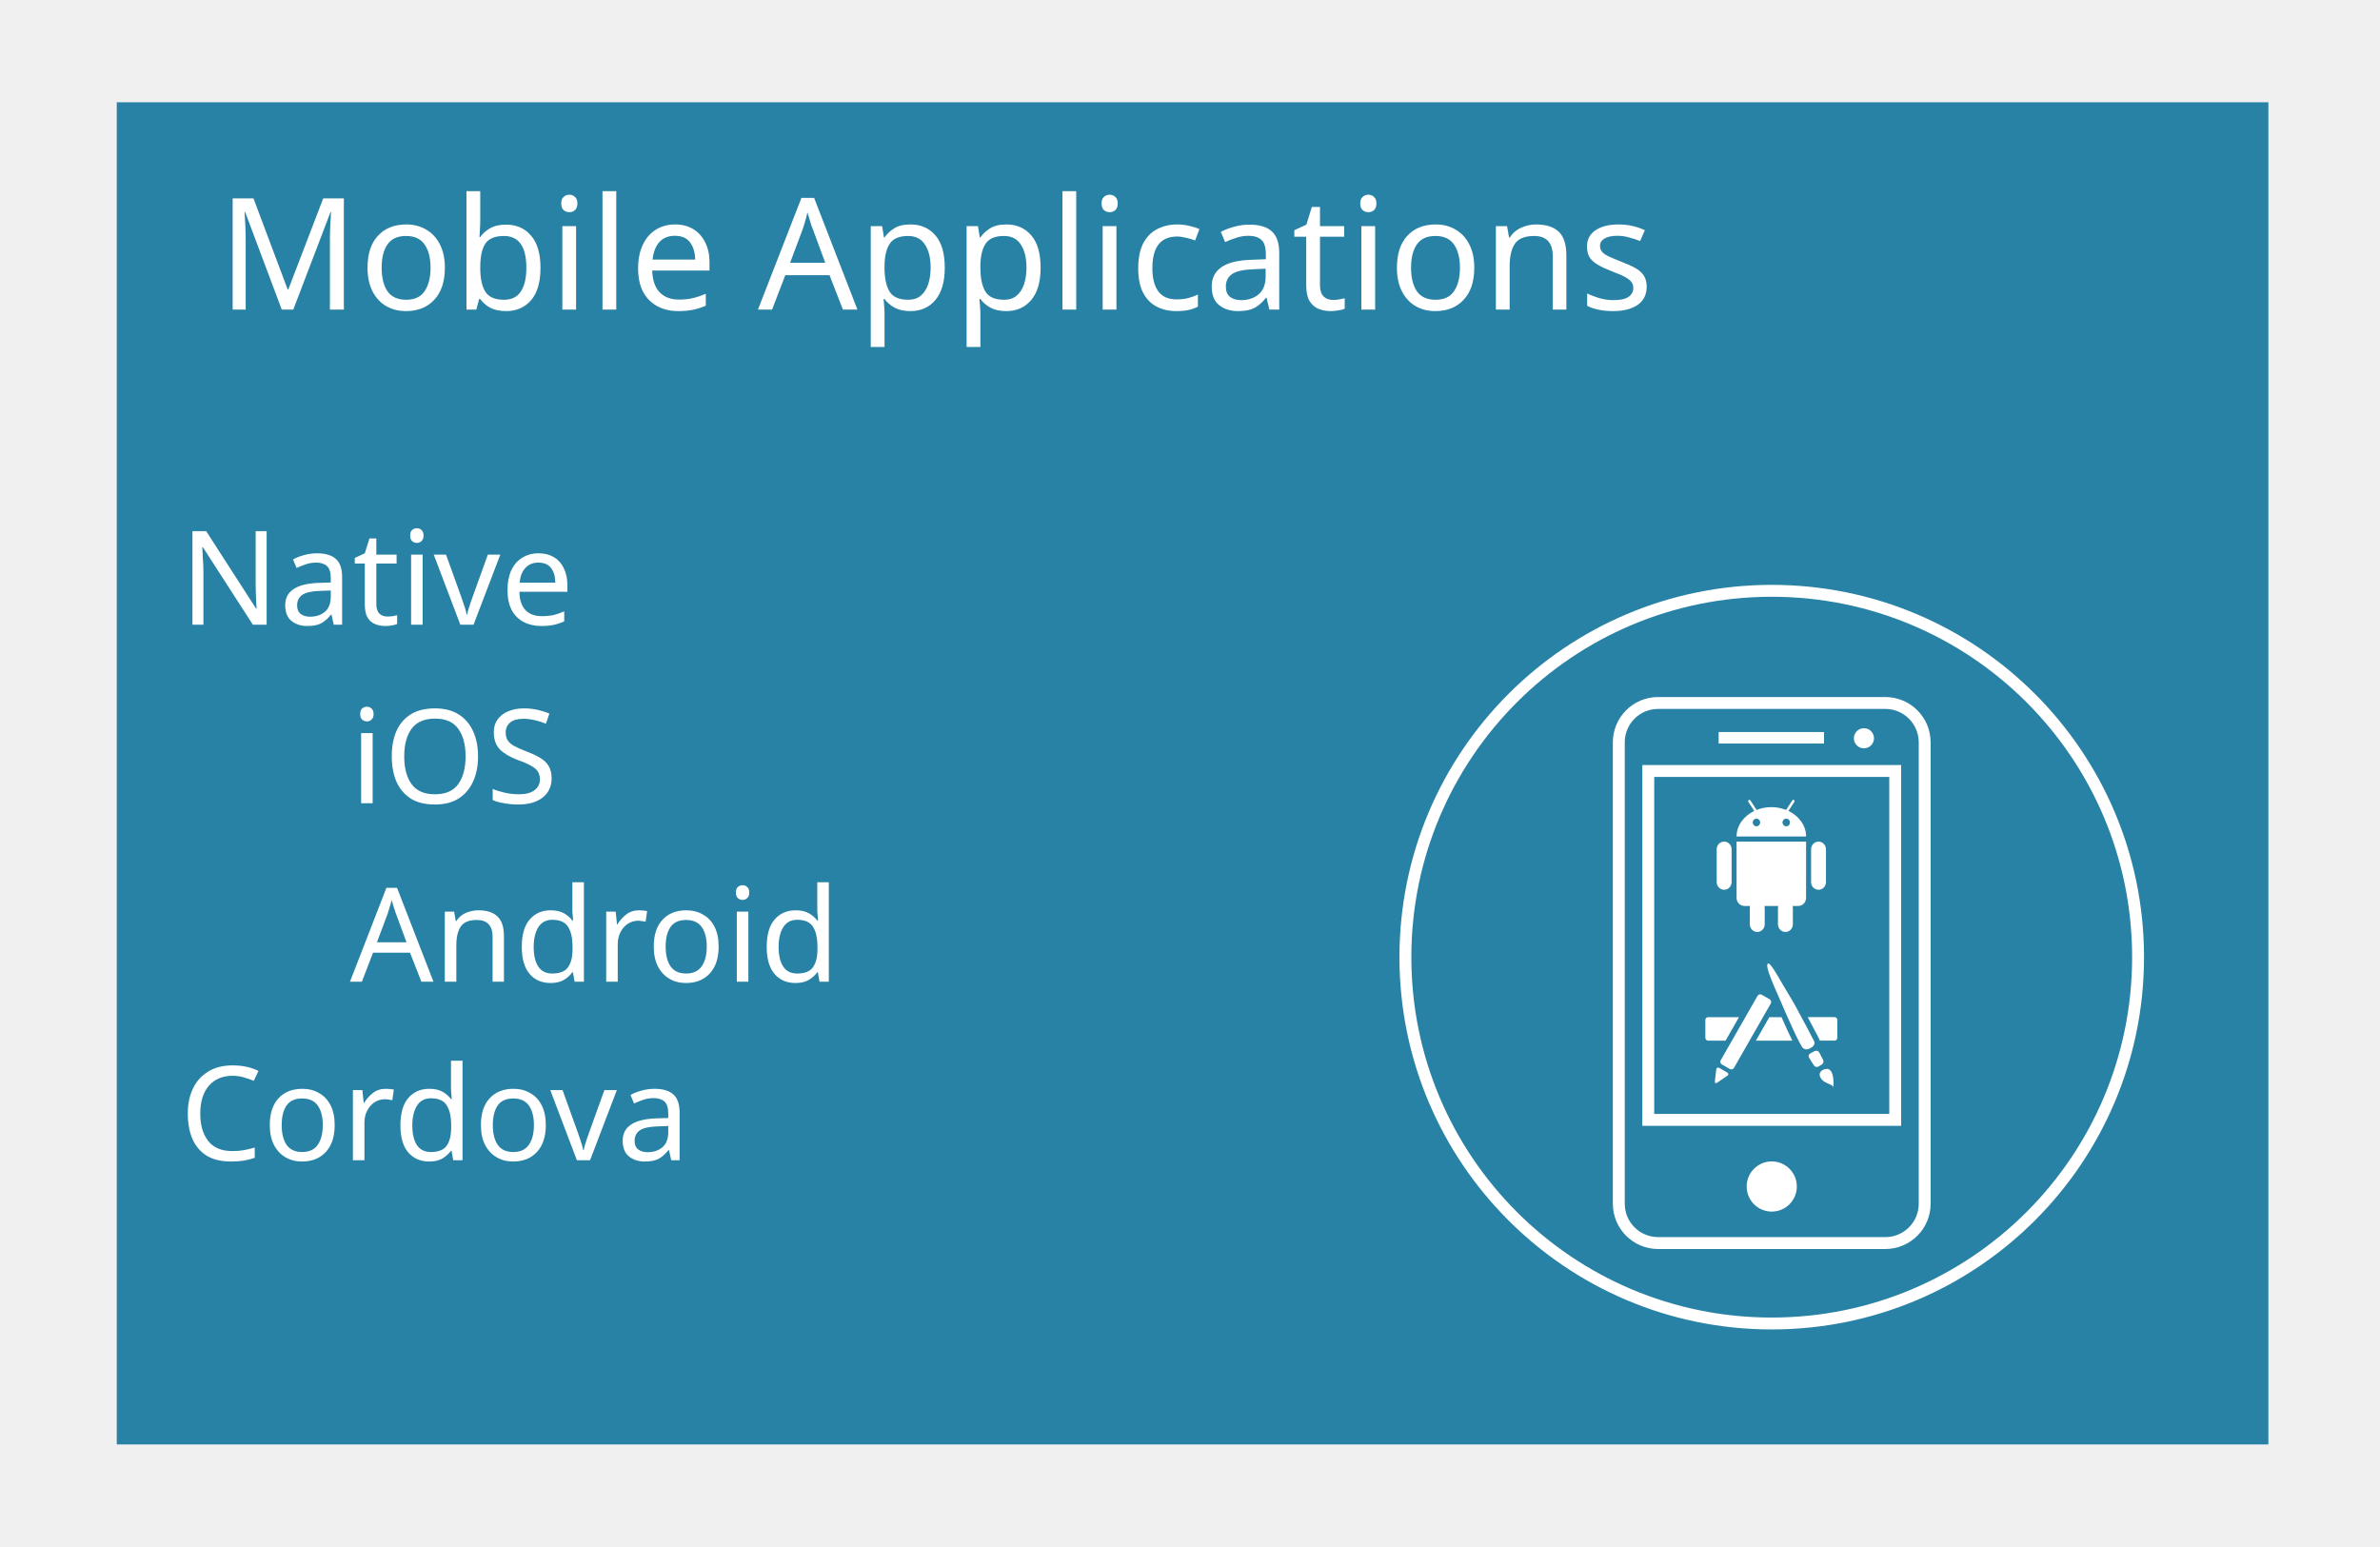
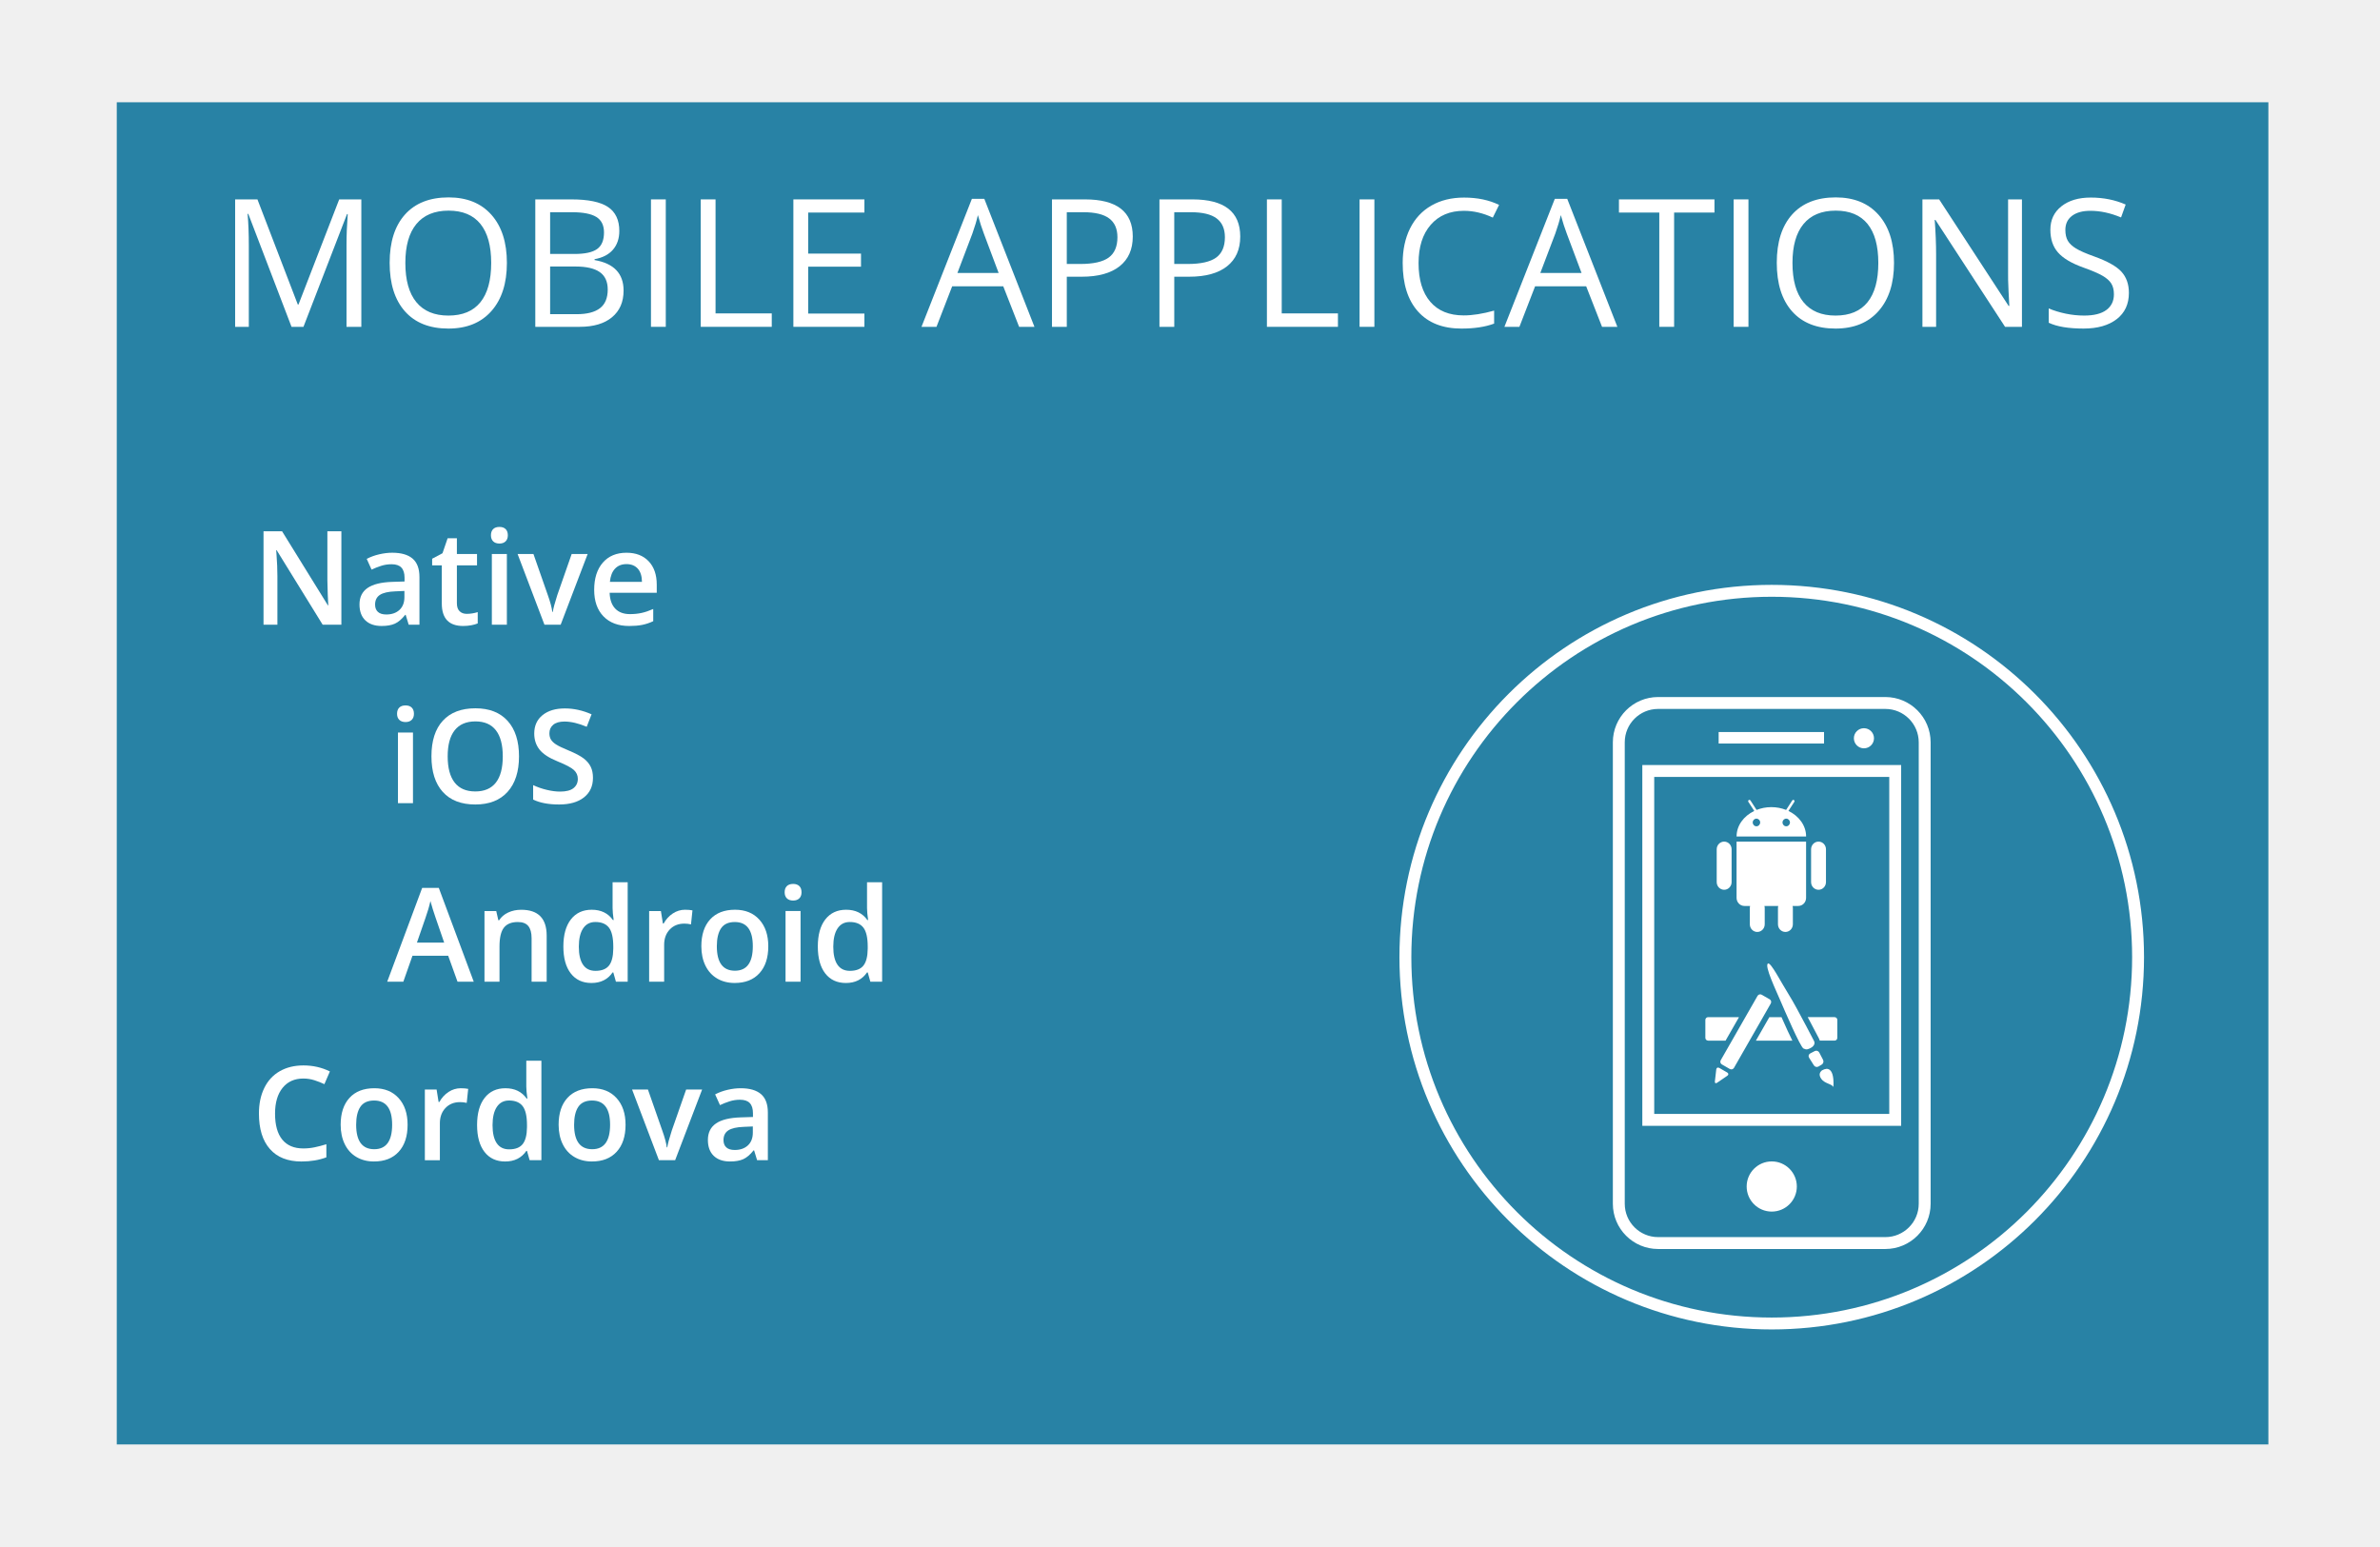
<svg xmlns="http://www.w3.org/2000/svg" version="1.1" x="0px" y="0px" width="200px" height="130px" viewBox="0 0 200 130" enable-background="new 0 0 200 130" xml:space="preserve">
  <g id="Layer_1">
    <rect x="9.813" y="8.594" fill="#2882A5" width="180.806" height="112.787" />
    <g>
-       <polyline fill="none" points="169.174,16.063 169.174,30.991 18.287,30.991 18.287,16.063   " />
-       <text transform="matrix(1 0 0 1 18.2866 26.0176)" fill="#FFFFFF" font-family="'OpenSans-Semibold'" font-size="13.097">Mobile Applications</text>
+       <g>
+         <path fill="#FFFFFF" d="M24.498,27.464l-3.633-9.492h-0.059c0.068,0.752,0.103,1.646,0.103,2.681v6.812h-1.15V16.756h1.875     l3.391,8.833h0.059l3.42-8.833h1.86v10.708h-1.245v-6.899c0-0.791,0.034-1.65,0.103-2.578h-0.059l-3.662,9.478H24.498z" />
+         <path fill="#FFFFFF" d="M42.596,22.095c0,1.715-0.434,3.063-1.3,4.043c-0.867,0.982-2.072,1.473-3.615,1.473     c-1.577,0-2.794-0.482-3.651-1.446c-0.857-0.965-1.286-2.325-1.286-4.083c0-1.744,0.43-3.095,1.289-4.055     c0.859-0.959,2.08-1.439,3.662-1.439c1.538,0,2.739,0.489,3.604,1.465C42.164,19.029,42.596,20.377,42.596,22.095z      M34.063,22.095c0,1.451,0.309,2.551,0.926,3.3c0.618,0.75,1.515,1.124,2.692,1.124c1.187,0,2.083-0.373,2.688-1.12     s0.908-1.848,0.908-3.304c0-1.439-0.302-2.532-0.904-3.277c-0.604-0.744-1.496-1.117-2.677-1.117     c-1.187,0-2.089,0.375-2.707,1.125C34.372,19.574,34.063,20.665,34.063,22.095z" />
+         <path fill="#FFFFFF" d="M44.983,16.756h3.025c1.421,0,2.449,0.212,3.083,0.638c0.635,0.424,0.952,1.096,0.952,2.014     c0,0.635-0.177,1.158-0.531,1.571c-0.354,0.412-0.871,0.68-1.549,0.802v0.073c1.626,0.278,2.439,1.133,2.439,2.563     c0,0.957-0.324,1.704-0.971,2.241s-1.551,0.806-2.713,0.806h-3.735V16.756z M46.229,21.341h2.051     c0.879,0,1.511-0.138,1.897-0.414c0.386-0.275,0.579-0.74,0.579-1.395c0-0.602-0.215-1.034-0.645-1.301     c-0.43-0.266-1.113-0.398-2.051-0.398h-1.831V21.341z M46.229,22.396v4.006h2.234c0.864,0,1.515-0.167,1.952-0.501     c0.437-0.335,0.655-0.858,0.655-1.571c0-0.664-0.224-1.152-0.67-1.465c-0.447-0.313-1.127-0.469-2.04-0.469H46.229z" />
+         <path fill="#FFFFFF" d="M54.703,27.464V16.756h1.245v10.708H54.703z" />
+         <path fill="#FFFFFF" d="M58.885,27.464V16.756h1.245v9.58h4.724v1.128H58.885z" />
+         <path fill="#FFFFFF" d="M72.64,27.464H66.67V16.756h5.969v1.106h-4.724v3.449h4.438v1.099h-4.438v3.94h4.724V27.464z" />
+         <path fill="#FFFFFF" d="M85.64,27.464l-1.333-3.406h-4.292l-1.318,3.406h-1.26l4.233-10.752h1.047l4.211,10.752H85.64z      M83.919,22.938l-1.245-3.317c-0.161-0.42-0.327-0.936-0.498-1.546c-0.107,0.469-0.261,0.984-0.461,1.546l-1.26,3.317H83.919z" />
+         <path fill="#FFFFFF" d="M95.191,19.876c0,1.084-0.37,1.918-1.109,2.501c-0.74,0.584-1.798,0.876-3.175,0.876h-1.26v4.211h-1.245     V16.756h2.776C93.853,16.756,95.191,17.796,95.191,19.876z M89.646,22.183h1.121c1.104,0,1.902-0.178,2.395-0.534     s0.74-0.928,0.74-1.714c0-0.708-0.232-1.235-0.696-1.582s-1.187-0.52-2.168-0.52h-1.392V22.183z" />
+         <path fill="#FFFFFF" d="M104.222,19.876c0,1.084-0.37,1.918-1.109,2.501c-0.74,0.584-1.798,0.876-3.175,0.876h-1.26v4.211h-1.245     V16.756h2.776C102.884,16.756,104.222,17.796,104.222,19.876z M98.677,22.183h1.121c1.104,0,1.902-0.178,2.395-0.534     s0.74-0.928,0.74-1.714c0-0.708-0.232-1.235-0.696-1.582s-1.187-0.52-2.168-0.52h-1.392V22.183z" />
+         <path fill="#FFFFFF" d="M106.463,27.464V16.756h1.245v9.58h4.724v1.128H106.463z" />
+         <path fill="#FFFFFF" d="M114.249,27.464V16.756h1.245v10.708H114.249z" />
+         <path fill="#FFFFFF" d="M123.016,17.716c-1.177,0-2.106,0.392-2.787,1.175c-0.682,0.784-1.022,1.856-1.022,3.22     c0,1.401,0.328,2.483,0.985,3.248c0.657,0.764,1.593,1.146,2.809,1.146c0.747,0,1.599-0.135,2.556-0.403v1.091     c-0.742,0.279-1.658,0.418-2.747,0.418c-1.577,0-2.794-0.479-3.651-1.436c-0.857-0.957-1.286-2.316-1.286-4.08     c0-1.103,0.206-2.069,0.619-2.9c0.413-0.829,1.008-1.469,1.787-1.918s1.696-0.674,2.75-0.674c1.123,0,2.104,0.205,2.944,0.615     l-0.527,1.068C124.637,17.905,123.826,17.716,123.016,17.716z" />
+         <path fill="#FFFFFF" d="M134.625,27.464l-1.333-3.406H129l-1.318,3.406h-1.26l4.233-10.752h1.047l4.211,10.752H134.625z      M132.903,22.938l-1.245-3.317c-0.161-0.42-0.327-0.936-0.498-1.546c-0.107,0.469-0.261,0.984-0.461,1.546l-1.26,3.317H132.903z" />
+         <path fill="#FFFFFF" d="M140.682,27.464h-1.245v-9.602h-3.391v-1.106h8.027v1.106h-3.391V27.464z" />
+         <path fill="#FFFFFF" d="M145.684,27.464V16.756h1.245v10.708H145.684z" />
+         <path fill="#FFFFFF" d="M159.161,22.095c0,1.715-0.434,3.063-1.3,4.043c-0.867,0.982-2.072,1.473-3.615,1.473     c-1.577,0-2.794-0.482-3.651-1.446c-0.857-0.965-1.286-2.325-1.286-4.083c0-1.744,0.43-3.095,1.289-4.055     c0.859-0.959,2.08-1.439,3.662-1.439c1.538,0,2.739,0.489,3.604,1.465C158.729,19.029,159.161,20.377,159.161,22.095z      M150.628,22.095c0,1.451,0.309,2.551,0.926,3.3c0.618,0.75,1.515,1.124,2.692,1.124c1.187,0,2.083-0.373,2.688-1.12     s0.908-1.848,0.908-3.304c0-1.439-0.302-2.532-0.904-3.277c-0.604-0.744-1.496-1.117-2.677-1.117     c-1.187,0-2.089,0.375-2.707,1.125C150.937,19.574,150.628,20.665,150.628,22.095z" />
+         <path fill="#FFFFFF" d="M169.913,27.464h-1.421l-5.852-8.986h-0.059c0.078,1.055,0.117,2.021,0.117,2.9v6.086h-1.15V16.756h1.406     l5.837,8.95h0.059c-0.01-0.132-0.032-0.556-0.066-1.271c-0.034-0.716-0.046-1.228-0.037-1.534v-6.146h1.165V27.464z" />
+         <path fill="#FFFFFF" d="M178.899,24.614c0,0.943-0.342,1.678-1.025,2.205s-1.611,0.791-2.783,0.791     c-1.27,0-2.246-0.163-2.93-0.49v-1.201c0.439,0.186,0.918,0.332,1.436,0.439s1.03,0.16,1.538,0.16     c0.83,0,1.455-0.157,1.875-0.472c0.42-0.315,0.63-0.753,0.63-1.315c0-0.37-0.075-0.675-0.224-0.911     c-0.149-0.237-0.398-0.455-0.747-0.655s-0.88-0.428-1.593-0.682c-0.996-0.356-1.708-0.778-2.135-1.268     c-0.428-0.487-0.641-1.125-0.641-1.911c0-0.825,0.31-1.481,0.93-1.97s1.44-0.732,2.461-0.732c1.064,0,2.043,0.195,2.937,0.586     l-0.388,1.084c-0.884-0.371-1.743-0.557-2.578-0.557c-0.659,0-1.174,0.142-1.545,0.424c-0.371,0.284-0.557,0.677-0.557,1.18     c0,0.371,0.068,0.675,0.205,0.912c0.137,0.236,0.367,0.454,0.692,0.651c0.325,0.198,0.822,0.417,1.491,0.655     c1.123,0.401,1.896,0.831,2.318,1.289C178.688,23.287,178.899,23.882,178.899,24.614z" />
+       </g>
    </g>
    <circle fill="none" stroke="#FFFFFF" stroke-miterlimit="10" cx="148.885" cy="80.433" r="30.785" />
    <g>
      <g>
        <g>
          <path fill="none" stroke="#FFFFFF" stroke-miterlimit="10" d="M158.434,59.074h-19.097c-1.827,0-3.303,1.48-3.303,3.305v38.776      c0,1.824,1.477,3.303,3.303,3.303h19.097c1.824,0,3.304-1.479,3.304-3.303V62.379C161.737,60.555,160.258,59.074,158.434,59.074      z" />
        </g>
        <rect x="138.51" y="64.788" fill="none" stroke="#FFFFFF" stroke-miterlimit="10" width="20.751" height="29.319" />
        <rect x="144.424" y="61.515" fill="#FFFFFF" width="8.857" height="0.967" />
        <circle fill="#FFFFFF" cx="156.633" cy="62.039" r="0.845" />
        <circle fill="#FFFFFF" cx="148.886" cy="99.706" r="2.108" />
      </g>
      <path fill-rule="evenodd" clip-rule="evenodd" fill="#FFFFFF" d="M154.167,87.447h-1.247c-0.016-0.068-0.042-0.135-0.077-0.198    c-0.034-0.062-0.128-0.243-0.248-0.473c-0.174-0.332-0.42-0.802-0.685-1.302h2.256c0.127,0,0.231,0.105,0.231,0.232v1.507    C154.397,87.343,154.293,87.447,154.167,87.447 M151.947,86.537c0.015,0.03,0.031,0.061,0.048,0.091    c0.002,0.006,0.004,0.009,0.007,0.016c0.205,0.389,0.359,0.689,0.422,0.804c0.005,0.008,0.01,0.018,0.013,0.024    c0.164,0.301-0.156,0.547-0.335,0.622c-0.179,0.074-0.282,0.148-0.549,0.017c-0.268-0.136-1.6-3.223-1.942-4.027    c-0.34-0.806-1.371-2.949-1.039-3.115c0.238-0.121,1.091,1.567,1.729,2.581c0.364,0.578,0.956,1.677,1.425,2.569    c0.007,0.012,0.013,0.024,0.02,0.035c0.02,0.041,0.042,0.081,0.063,0.12c0.006,0.012,0.011,0.021,0.018,0.034    c0.018,0.034,0.036,0.069,0.054,0.104c0.01,0.018,0.022,0.039,0.031,0.059C151.922,86.493,151.935,86.515,151.947,86.537     M148.806,84.325l-0.938,1.644l-0.847,1.479l-1.309,2.289c-0.069,0.122-0.228,0.165-0.35,0.094l-0.668-0.385    c-0.123-0.07-0.166-0.229-0.095-0.351l0.942-1.647l1.128-1.973l1.024-1.789c0.071-0.124,0.228-0.166,0.35-0.095l0.668,0.384    C148.834,84.046,148.876,84.203,148.806,84.325 M143.539,87.447c-0.129,0-0.232-0.104-0.232-0.233v-1.507    c0-0.127,0.104-0.232,0.232-0.232h2.595l-1.128,1.973H143.539z M144.476,89.741l0.667,0.384c0.122,0.071,0.128,0.196,0.011,0.274    l-0.863,0.59c-0.116,0.08-0.199,0.029-0.184-0.111l0.117-1.01C144.24,89.729,144.353,89.669,144.476,89.741 M149.706,85.475    c0.396,0.902,0.69,1.533,0.912,1.973h-3.062l1.128-1.973H149.706z M152.12,88.523l0.384-0.2c0.136-0.068,0.304-0.012,0.376,0.127    l0.319,0.612c0.072,0.141,0.021,0.317-0.109,0.396l-0.273,0.164c-0.13,0.079-0.306,0.036-0.389-0.096l-0.402-0.639    C151.942,88.757,151.985,88.593,152.12,88.523 M154.064,91.357c-0.085-0.27-0.727-0.287-1.014-0.694    c-0.288-0.407-0.05-0.617,0.05-0.713C154.267,89.291,154.064,91.357,154.064,91.357" />
      <path fill-rule="evenodd" clip-rule="evenodd" fill="#FFFFFF" d="M152.818,74.771c-0.347,0-0.626-0.288-0.626-0.645v-2.758    c0-0.355,0.28-0.645,0.626-0.645c0.345,0,0.625,0.289,0.625,0.645v2.758C153.443,74.482,153.163,74.771,152.818,74.771     M151.113,76.131h-0.478c0.018,0.057,0.026,0.115,0.026,0.18v0.034v0.217v1.109c0,0.355-0.281,0.644-0.626,0.644    s-0.626-0.288-0.626-0.644v-1.109v-0.217v-0.034c0-0.064,0.009-0.123,0.025-0.18h-1.164c0.016,0.057,0.026,0.115,0.026,0.18v0.034    v0.217v1.109c0,0.355-0.28,0.644-0.626,0.644c-0.346,0-0.626-0.288-0.626-0.644v-1.109v-0.217v-0.034    c0-0.064,0.008-0.123,0.024-0.18h-0.477c-0.365,0-0.661-0.305-0.661-0.682v-3.751v-0.438v-0.537h0.044h5.754h0.044v0.537v0.438    v3.751C151.773,75.826,151.478,76.131,151.113,76.131 M147.416,68.146l-0.117-0.182l-0.117-0.179l-0.261-0.402    c-0.031-0.05-0.018-0.116,0.029-0.149c0.049-0.032,0.113-0.018,0.146,0.03l0.279,0.432l0.117,0.18l0.119,0.185    c0.376-0.15,0.797-0.235,1.241-0.235c0.444,0,0.865,0.085,1.242,0.235l0.12-0.185l0.117-0.18l0.278-0.432    c0.033-0.048,0.096-0.063,0.145-0.03c0.048,0.033,0.062,0.1,0.029,0.149l-0.26,0.402l-0.116,0.179l-0.118,0.182    c0.886,0.426,1.485,1.229,1.485,2.149h-5.843C145.931,69.374,146.529,68.571,147.416,68.146 M150.104,69.437    c0.173,0,0.312-0.145,0.312-0.324c0-0.177-0.139-0.32-0.312-0.32s-0.313,0.144-0.313,0.32    C149.791,69.292,149.932,69.437,150.104,69.437 M147.599,69.437c0.173,0,0.314-0.145,0.314-0.324c0-0.177-0.141-0.32-0.314-0.32    c-0.172,0-0.312,0.144-0.312,0.32C147.288,69.292,147.427,69.437,147.599,69.437 M144.887,74.771    c-0.345,0-0.626-0.288-0.626-0.645v-2.758c0-0.355,0.281-0.645,0.626-0.645c0.346,0,0.626,0.289,0.626,0.645v2.758    C145.513,74.482,145.233,74.771,144.887,74.771" />
    </g>
    <g>
-       <rect x="15.109" y="44.137" fill="none" width="97.475" height="70.623" />
-       <text transform="matrix(1 0 0 1 15.1094 52.4961)">
-         <tspan x="0" y="0" fill="#FFFFFF" font-family="'OpenSans-Semibold'" font-size="11">Native </tspan>
-         <tspan x="0" y="15" fill="#FFFFFF" font-family="'OpenSans-Semibold'" font-size="11">     iOS</tspan>
-         <tspan x="0" y="30" fill="#FFFFFF" font-family="'OpenSans-Semibold'" font-size="11">     Android</tspan>
-         <tspan x="0" y="45" fill="#FFFFFF" font-family="'OpenSans-Semibold'" font-size="11">Cordova</tspan>
-       </text>
+       <g>
+         <path fill="#FFFFFF" d="M28.688,52.496h-1.574l-3.862-6.257h-0.043l0.027,0.349c0.05,0.666,0.075,1.275,0.075,1.826v4.082h-1.166     v-7.852h1.558l3.851,6.225h0.032c-0.007-0.082-0.021-0.383-0.043-0.9c-0.021-0.517-0.032-0.92-0.032-1.211v-4.113h1.176V52.496z" />
+         <path fill="#FFFFFF" d="M34.344,52.496l-0.252-0.826h-0.043c-0.287,0.361-0.575,0.607-0.865,0.738s-0.663,0.195-1.117,0.195     c-0.583,0-1.039-0.157-1.367-0.473c-0.327-0.314-0.491-0.76-0.491-1.337c0-0.612,0.228-1.074,0.682-1.386s1.147-0.481,2.079-0.51     l1.026-0.033v-0.316c0-0.379-0.088-0.664-0.266-0.852c-0.177-0.188-0.452-0.281-0.824-0.281c-0.304,0-0.596,0.045-0.875,0.134     s-0.548,0.195-0.806,0.317l-0.408-0.902c0.322-0.169,0.675-0.297,1.058-0.385s0.745-0.131,1.085-0.131     c0.755,0,1.326,0.164,1.711,0.494c0.385,0.329,0.577,0.846,0.577,1.552v4.001H34.344z M32.464,51.637     c0.458,0,0.826-0.127,1.104-0.383c0.278-0.257,0.417-0.615,0.417-1.078V49.66l-0.763,0.033c-0.594,0.021-1.027,0.121-1.297,0.297     c-0.27,0.178-0.405,0.449-0.405,0.814c0,0.266,0.079,0.471,0.236,0.615S32.149,51.637,32.464,51.637z" />
+         <path fill="#FFFFFF" d="M39.221,51.584c0.308,0,0.616-0.049,0.924-0.146v0.95c-0.14,0.062-0.319,0.112-0.54,0.154     c-0.22,0.041-0.448,0.061-0.685,0.061c-1.196,0-1.794-0.63-1.794-1.891v-3.201h-0.811v-0.559l0.87-0.461l0.43-1.258h0.779v1.322     h1.692v0.955h-1.692v3.18c0,0.305,0.076,0.529,0.229,0.674C38.774,51.512,38.974,51.584,39.221,51.584z" />
+         <path fill="#FFFFFF" d="M41.256,44.982c0-0.226,0.062-0.399,0.186-0.521c0.123-0.121,0.3-0.182,0.529-0.182     c0.222,0,0.395,0.061,0.518,0.182c0.124,0.122,0.186,0.296,0.186,0.521c0,0.215-0.062,0.385-0.186,0.508     c-0.123,0.123-0.296,0.186-0.518,0.186c-0.229,0-0.406-0.063-0.529-0.186C41.318,45.367,41.256,45.197,41.256,44.982z      M42.594,52.496h-1.262v-5.939h1.262V52.496z" />
+         <path fill="#FFFFFF" d="M45.752,52.496l-2.256-5.939h1.332l1.208,3.453c0.208,0.58,0.333,1.049,0.376,1.407h0.043     c0.032-0.258,0.158-0.728,0.376-1.407l1.208-3.453h1.343l-2.267,5.939H45.752z" />
+         <path fill="#FFFFFF" d="M52.879,52.604c-0.924,0-1.646-0.27-2.167-0.809c-0.521-0.538-0.781-1.28-0.781-2.226     c0-0.97,0.242-1.733,0.725-2.288s1.147-0.832,1.993-0.832c0.784,0,1.404,0.238,1.858,0.714s0.682,1.132,0.682,1.966v0.682H51.23     c0.018,0.577,0.174,1.02,0.467,1.33c0.293,0.31,0.707,0.465,1.241,0.465c0.351,0,0.678-0.033,0.98-0.1     c0.302-0.066,0.627-0.177,0.975-0.33v1.025c-0.308,0.146-0.62,0.25-0.935,0.312S53.284,52.604,52.879,52.604z M52.648,47.404     c-0.401,0-0.723,0.127-0.964,0.382c-0.242,0.255-0.386,0.625-0.433,1.112h2.696c-0.007-0.491-0.125-0.863-0.354-1.115     S53.049,47.404,52.648,47.404z" />
+         <path fill="#FFFFFF" d="M33.366,59.982c0-0.226,0.062-0.399,0.186-0.521c0.123-0.121,0.3-0.182,0.529-0.182     c0.222,0,0.395,0.061,0.518,0.182c0.124,0.122,0.186,0.296,0.186,0.521c0,0.215-0.062,0.385-0.186,0.508     c-0.123,0.123-0.296,0.186-0.518,0.186c-0.229,0-0.406-0.063-0.529-0.186C33.428,60.367,33.366,60.197,33.366,59.982z      M34.704,67.496h-1.262v-5.939h1.262V67.496z" />
+         <path fill="#FFFFFF" d="M43.614,63.56c0,1.278-0.32,2.272-0.958,2.981c-0.64,0.709-1.544,1.063-2.715,1.063     c-1.185,0-2.096-0.352-2.731-1.055c-0.636-0.703-0.954-1.703-0.954-3s0.32-2.291,0.958-2.986c0.64-0.695,1.552-1.042,2.737-1.042     c1.167,0,2.07,0.353,2.707,1.058C43.295,61.284,43.614,62.277,43.614,63.56z M37.62,63.56c0,0.967,0.195,1.7,0.585,2.2     c0.39,0.498,0.969,0.748,1.735,0.748c0.763,0,1.338-0.246,1.727-0.74c0.388-0.494,0.583-1.23,0.583-2.208     c0-0.964-0.192-1.694-0.578-2.191c-0.385-0.497-0.958-0.747-1.721-0.747c-0.77,0-1.351,0.25-1.743,0.747     C37.816,61.865,37.62,62.596,37.62,63.56z" />
+         <path fill="#FFFFFF" d="M49.829,65.364c0,0.698-0.252,1.246-0.757,1.644s-1.201,0.596-2.089,0.596s-1.615-0.137-2.181-0.413     v-1.214c0.358,0.168,0.738,0.301,1.142,0.397c0.402,0.097,0.778,0.146,1.125,0.146c0.508,0,0.884-0.098,1.125-0.291     c0.242-0.193,0.363-0.453,0.363-0.778c0-0.294-0.111-0.542-0.333-0.747c-0.222-0.203-0.68-0.445-1.375-0.725     c-0.716-0.29-1.221-0.621-1.515-0.994c-0.293-0.372-0.44-0.819-0.44-1.342c0-0.656,0.233-1.172,0.698-1.547     c0.465-0.377,1.09-0.564,1.875-0.564c0.752,0,1.5,0.164,2.245,0.494l-0.408,1.047c-0.698-0.293-1.321-0.439-1.869-0.439     c-0.416,0-0.73,0.09-0.945,0.271c-0.215,0.18-0.322,0.419-0.322,0.717c0,0.203,0.043,0.379,0.129,0.523s0.228,0.281,0.424,0.41     s0.551,0.299,1.063,0.511c0.577,0.239,0.999,0.464,1.268,0.671c0.269,0.208,0.465,0.443,0.591,0.704S49.829,65.01,49.829,65.364z     " />
+         <path fill="#FFFFFF" d="M38.447,82.496l-0.784-2.18h-3.002l-0.768,2.18h-1.354l2.938-7.885h1.396l2.938,7.885H38.447z      M37.325,79.209l-0.736-2.137c-0.054-0.144-0.128-0.369-0.223-0.678c-0.095-0.308-0.161-0.533-0.196-0.676     c-0.097,0.439-0.238,0.922-0.424,1.444l-0.709,2.046H37.325z" />
+         <path fill="#FFFFFF" d="M45.94,82.496h-1.268v-3.652c0-0.458-0.092-0.8-0.277-1.025c-0.184-0.226-0.477-0.338-0.878-0.338     c-0.534,0-0.924,0.157-1.171,0.473c-0.247,0.314-0.371,0.843-0.371,1.584v2.959h-1.262v-5.939h0.988l0.177,0.778h0.064     c0.179-0.282,0.433-0.501,0.763-0.655s0.695-0.23,1.096-0.23c1.425,0,2.138,0.725,2.138,2.175V82.496z" />
+         <path fill="#FFFFFF" d="M49.7,82.604c-0.741,0-1.319-0.268-1.735-0.805s-0.623-1.291-0.623-2.262c0-0.975,0.21-1.732,0.631-2.275     c0.421-0.541,1.004-0.813,1.749-0.813c0.781,0,1.375,0.287,1.783,0.864h0.064c-0.061-0.427-0.091-0.763-0.091-1.01v-2.165h1.268     v8.357h-0.988l-0.22-0.778h-0.059C51.073,82.309,50.48,82.604,49.7,82.604z M50.038,81.584c0.519,0,0.897-0.146,1.133-0.438     c0.236-0.293,0.358-0.766,0.365-1.422v-0.177c0-0.749-0.122-1.28-0.365-1.595c-0.244-0.315-0.625-0.473-1.144-0.473     c-0.444,0-0.786,0.18-1.026,0.539s-0.36,0.873-0.36,1.539c0,0.658,0.116,1.161,0.349,1.506     C49.224,81.41,49.573,81.584,50.038,81.584z" />
+         <path fill="#FFFFFF" d="M57.563,76.449c0.254,0,0.464,0.018,0.628,0.053l-0.124,1.177c-0.179-0.043-0.365-0.064-0.559-0.064     c-0.505,0-0.914,0.165-1.227,0.494c-0.313,0.329-0.47,0.757-0.47,1.284v3.104H54.55v-5.939h0.988l0.167,1.047h0.064     c0.197-0.354,0.454-0.636,0.771-0.844C56.856,76.553,57.198,76.449,57.563,76.449z" />
+         <path fill="#FFFFFF" d="M64.562,79.516c0,0.971-0.249,1.728-0.747,2.271c-0.498,0.545-1.19,0.816-2.079,0.816     c-0.555,0-1.045-0.125-1.472-0.375c-0.426-0.251-0.754-0.611-0.983-1.08s-0.344-1.014-0.344-1.633     c0-0.963,0.247-1.715,0.741-2.256s1.19-0.811,2.089-0.811c0.859,0,1.54,0.275,2.041,0.83     C64.311,77.832,64.562,78.578,64.562,79.516z M60.238,79.516c0,1.371,0.507,2.057,1.52,2.057c1.002,0,1.504-0.686,1.504-2.057     c0-1.357-0.505-2.035-1.515-2.035c-0.53,0-0.914,0.175-1.152,0.525C60.357,78.357,60.238,78.86,60.238,79.516z" />
+         <path fill="#FFFFFF" d="M65.937,74.982c0-0.226,0.062-0.399,0.186-0.521c0.123-0.121,0.3-0.182,0.529-0.182     c0.222,0,0.395,0.061,0.518,0.182c0.124,0.122,0.186,0.296,0.186,0.521c0,0.215-0.062,0.385-0.186,0.508     c-0.123,0.123-0.296,0.186-0.518,0.186c-0.229,0-0.406-0.063-0.529-0.186C65.998,75.367,65.937,75.197,65.937,74.982z      M67.274,82.496h-1.262v-5.939h1.262V82.496z" />
+         <path fill="#FFFFFF" d="M71.082,82.604c-0.741,0-1.319-0.268-1.735-0.805s-0.623-1.291-0.623-2.262     c0-0.975,0.21-1.732,0.631-2.275c0.421-0.541,1.004-0.813,1.749-0.813c0.781,0,1.375,0.287,1.783,0.864h0.064     c-0.061-0.427-0.091-0.763-0.091-1.01v-2.165h1.268v8.357h-0.988l-0.22-0.778H72.86C72.455,82.309,71.863,82.604,71.082,82.604z      M71.42,81.584c0.519,0,0.897-0.146,1.133-0.438c0.236-0.293,0.358-0.766,0.365-1.422v-0.177c0-0.749-0.122-1.28-0.365-1.595     c-0.244-0.315-0.625-0.473-1.144-0.473c-0.444,0-0.786,0.18-1.026,0.539s-0.36,0.873-0.36,1.539c0,0.658,0.116,1.161,0.349,1.506     C70.606,81.41,70.955,81.584,71.42,81.584z" />
+         <path fill="#FFFFFF" d="M25.487,90.633c-0.738,0-1.318,0.261-1.74,0.783c-0.422,0.523-0.634,1.244-0.634,2.165     c0,0.964,0.203,1.692,0.61,2.187c0.406,0.494,0.994,0.74,1.764,0.74c0.333,0,0.655-0.033,0.967-0.1     c0.312-0.065,0.636-0.15,0.972-0.254v1.101c-0.616,0.233-1.314,0.349-2.095,0.349c-1.149,0-2.032-0.348-2.648-1.045     c-0.616-0.695-0.924-1.691-0.924-2.988c0-0.816,0.149-1.531,0.449-2.143c0.299-0.613,0.731-1.082,1.297-1.408     c0.566-0.325,1.23-0.488,1.993-0.488c0.802,0,1.543,0.168,2.224,0.505l-0.462,1.069c-0.265-0.126-0.545-0.236-0.84-0.33     C26.123,90.68,25.813,90.633,25.487,90.633z" />
+         <path fill="#FFFFFF" d="M34.252,94.516c0,0.971-0.249,1.728-0.747,2.271c-0.498,0.545-1.19,0.816-2.079,0.816     c-0.555,0-1.045-0.125-1.472-0.375c-0.426-0.251-0.754-0.611-0.983-1.08s-0.344-1.014-0.344-1.633     c0-0.963,0.247-1.715,0.741-2.256s1.19-0.811,2.089-0.811c0.859,0,1.54,0.275,2.041,0.83     C34.002,92.832,34.252,93.578,34.252,94.516z M29.929,94.516c0,1.371,0.507,2.057,1.52,2.057c1.002,0,1.504-0.686,1.504-2.057     c0-1.357-0.505-2.035-1.515-2.035c-0.53,0-0.914,0.175-1.152,0.525C30.048,93.357,29.929,93.86,29.929,94.516z" />
+         <path fill="#FFFFFF" d="M38.716,91.449c0.254,0,0.464,0.018,0.628,0.053l-0.124,1.177c-0.179-0.043-0.365-0.064-0.559-0.064     c-0.505,0-0.914,0.165-1.227,0.494c-0.313,0.329-0.47,0.757-0.47,1.284v3.104h-1.262v-5.939h0.988l0.167,1.047h0.064     c0.197-0.354,0.454-0.636,0.771-0.844C38.009,91.553,38.351,91.449,38.716,91.449z" />
+         <path fill="#FFFFFF" d="M42.449,97.604c-0.741,0-1.319-0.268-1.735-0.805s-0.623-1.291-0.623-2.262     c0-0.975,0.21-1.732,0.631-2.275c0.421-0.541,1.004-0.813,1.749-0.813c0.781,0,1.375,0.287,1.783,0.864h0.064     c-0.061-0.427-0.091-0.763-0.091-1.01v-2.165h1.268v8.357h-0.988l-0.22-0.778h-0.059C43.822,97.309,43.229,97.604,42.449,97.604z      M42.787,96.584c0.519,0,0.897-0.146,1.133-0.438c0.236-0.293,0.358-0.766,0.365-1.422v-0.177c0-0.749-0.122-1.28-0.365-1.595     c-0.244-0.315-0.625-0.473-1.144-0.473c-0.444,0-0.786,0.18-1.026,0.539s-0.36,0.873-0.36,1.539c0,0.658,0.116,1.161,0.349,1.506     C41.973,96.41,42.322,96.584,42.787,96.584z" />
+         <path fill="#FFFFFF" d="M52.568,94.516c0,0.971-0.249,1.728-0.747,2.271c-0.498,0.545-1.19,0.816-2.079,0.816     c-0.555,0-1.045-0.125-1.472-0.375c-0.426-0.251-0.754-0.611-0.983-1.08s-0.344-1.014-0.344-1.633     c0-0.963,0.247-1.715,0.741-2.256s1.19-0.811,2.089-0.811c0.859,0,1.54,0.275,2.041,0.83     C52.317,92.832,52.568,93.578,52.568,94.516z M48.244,94.516c0,1.371,0.507,2.057,1.52,2.057c1.002,0,1.504-0.686,1.504-2.057     c0-1.357-0.505-2.035-1.515-2.035c-0.53,0-0.914,0.175-1.152,0.525C48.363,93.357,48.244,93.86,48.244,94.516z" />
+         <path fill="#FFFFFF" d="M55.372,97.496l-2.256-5.939h1.332l1.208,3.453c0.208,0.58,0.333,1.049,0.376,1.407h0.043     c0.032-0.258,0.158-0.728,0.376-1.407l1.208-3.453h1.343l-2.267,5.939H55.372z" />
+         <path fill="#FFFFFF" d="M63.622,97.496l-0.252-0.826h-0.043c-0.287,0.361-0.575,0.607-0.865,0.738s-0.663,0.195-1.117,0.195     c-0.583,0-1.039-0.157-1.367-0.473c-0.327-0.314-0.491-0.76-0.491-1.337c0-0.612,0.228-1.074,0.682-1.386s1.147-0.481,2.079-0.51     l1.026-0.033v-0.316c0-0.379-0.088-0.664-0.266-0.852c-0.177-0.188-0.452-0.281-0.824-0.281c-0.304,0-0.596,0.045-0.875,0.134     s-0.548,0.195-0.806,0.317l-0.408-0.902c0.322-0.169,0.675-0.297,1.058-0.385s0.745-0.131,1.085-0.131     c0.755,0,1.326,0.164,1.711,0.494c0.385,0.329,0.577,0.846,0.577,1.552v4.001H63.622z M61.742,96.637     c0.458,0,0.826-0.127,1.104-0.383c0.278-0.257,0.417-0.615,0.417-1.078V94.66l-0.763,0.033c-0.594,0.021-1.027,0.121-1.297,0.297     c-0.27,0.178-0.405,0.449-0.405,0.814c0,0.266,0.079,0.471,0.236,0.615S61.427,96.637,61.742,96.637z" />
+       </g>
    </g>
  </g>
  <g id="Layer_2">
</g>
</svg>
